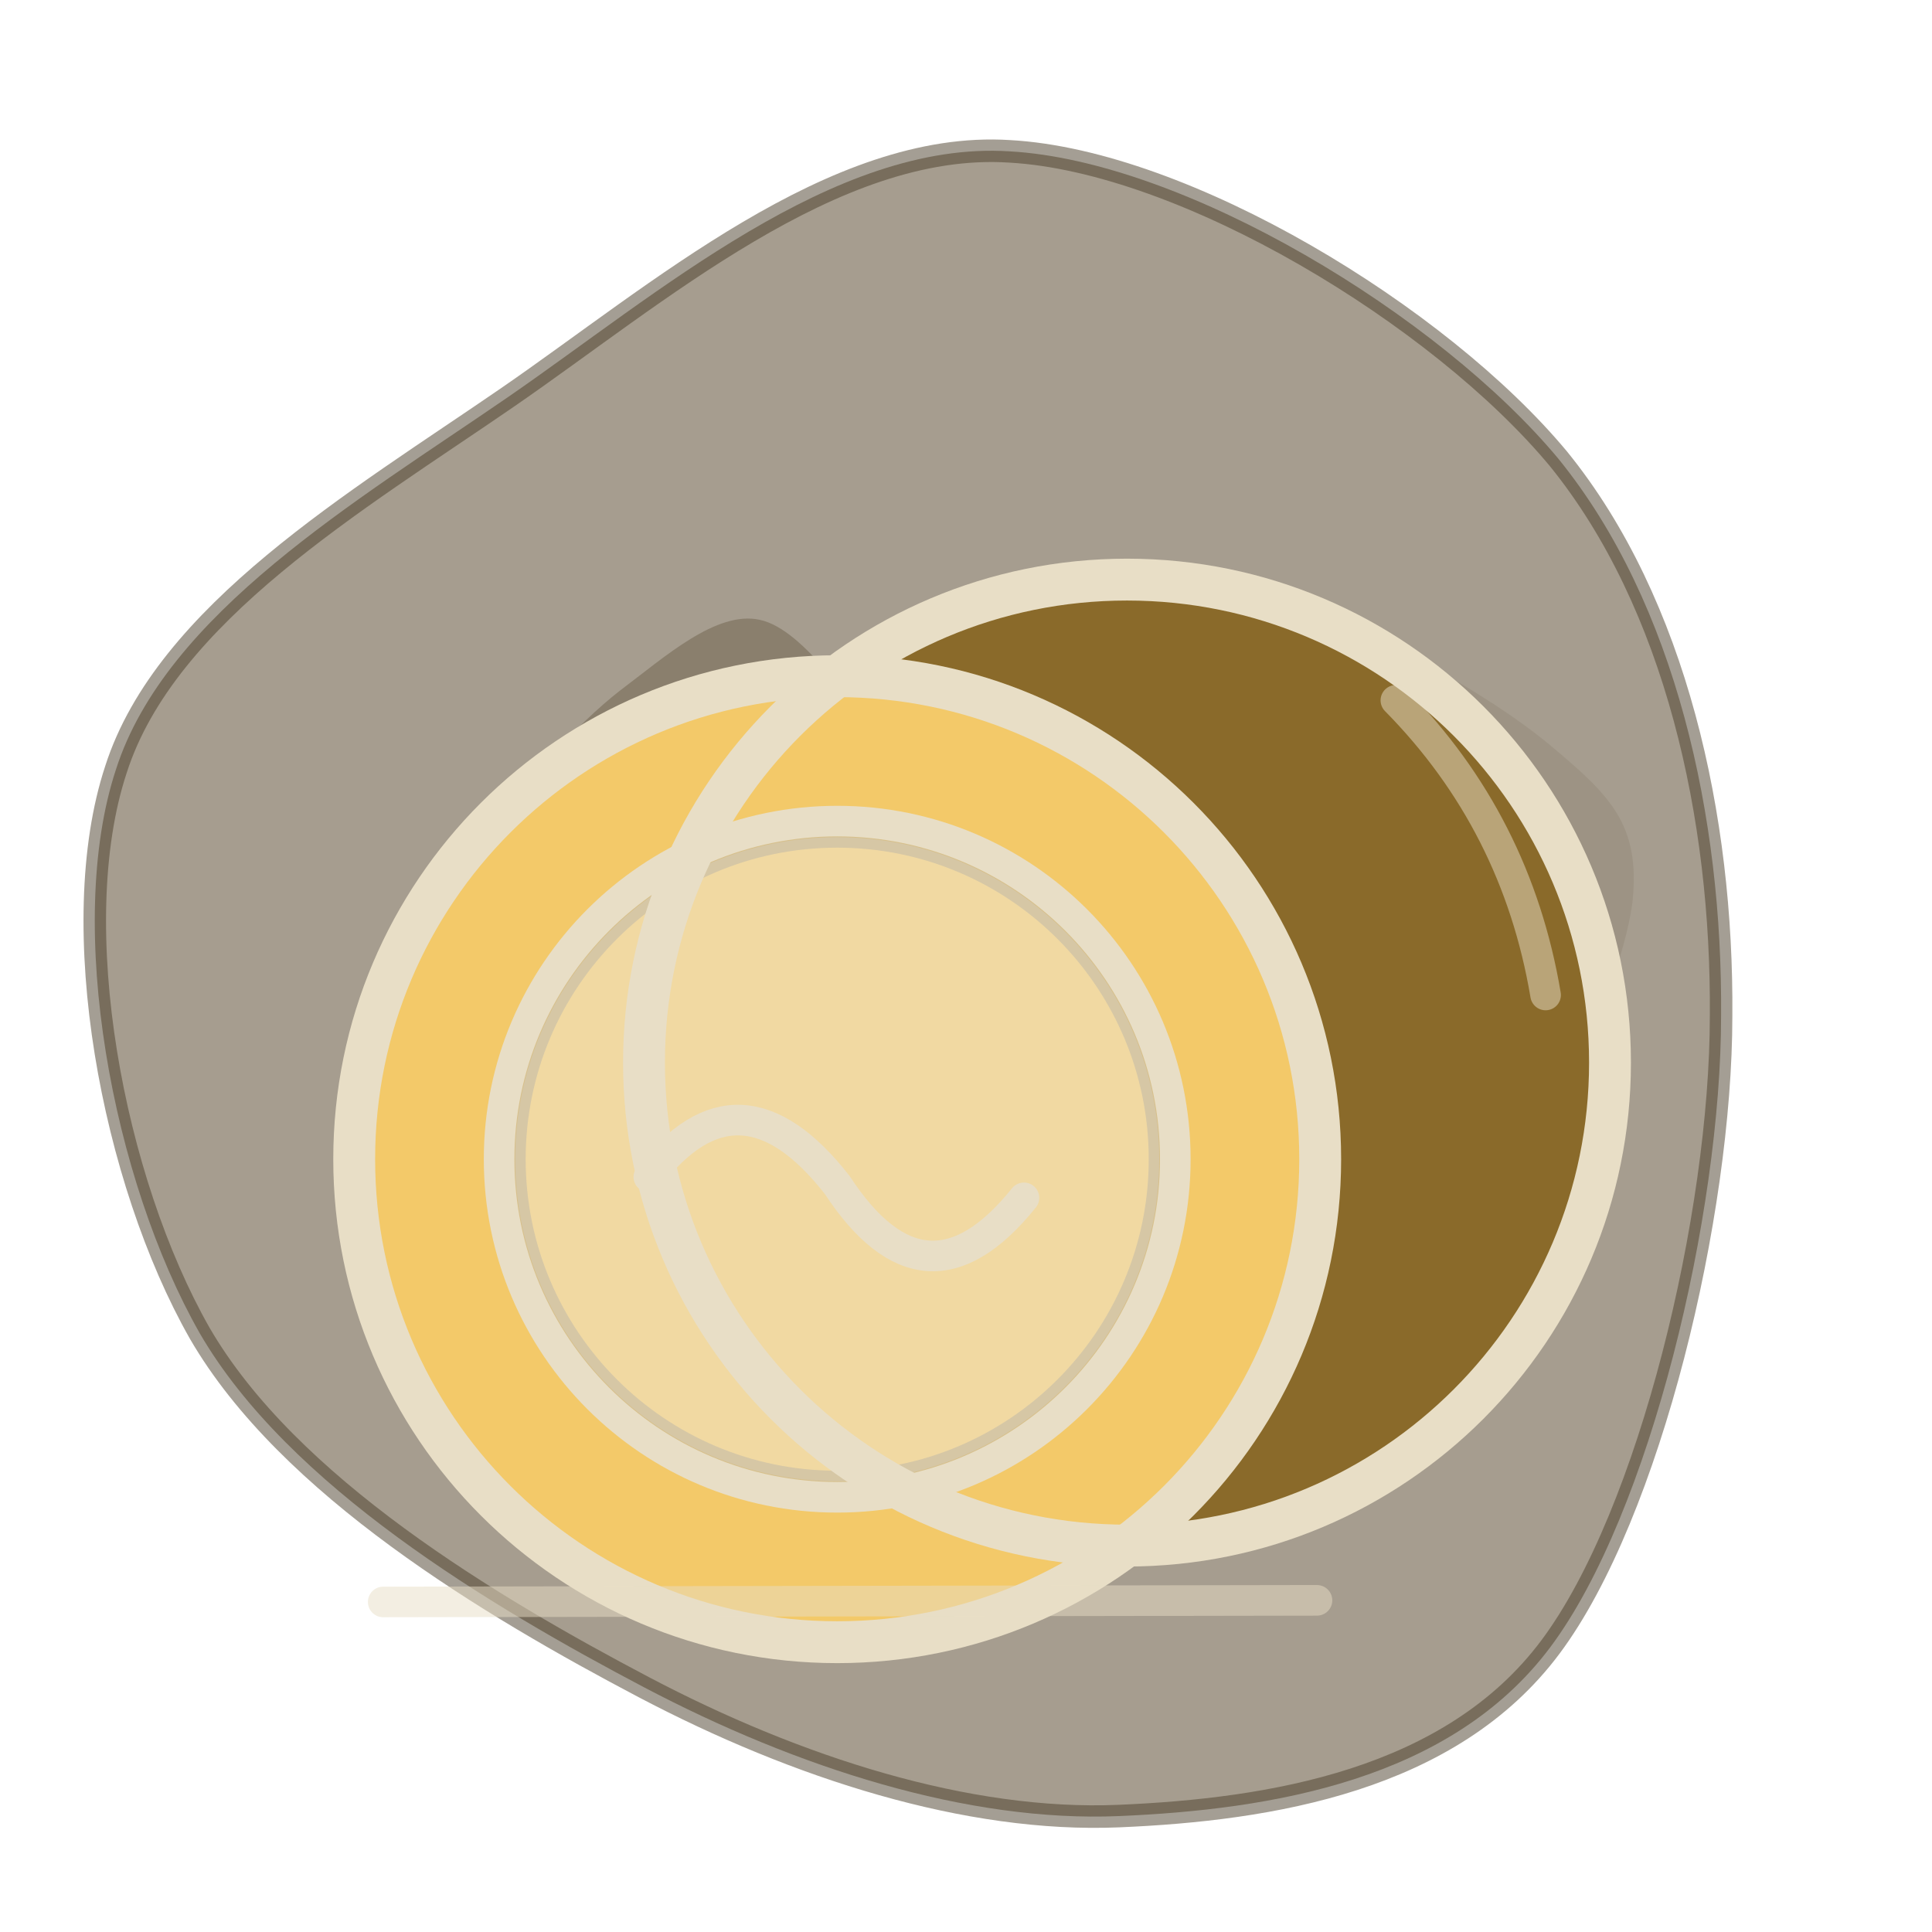
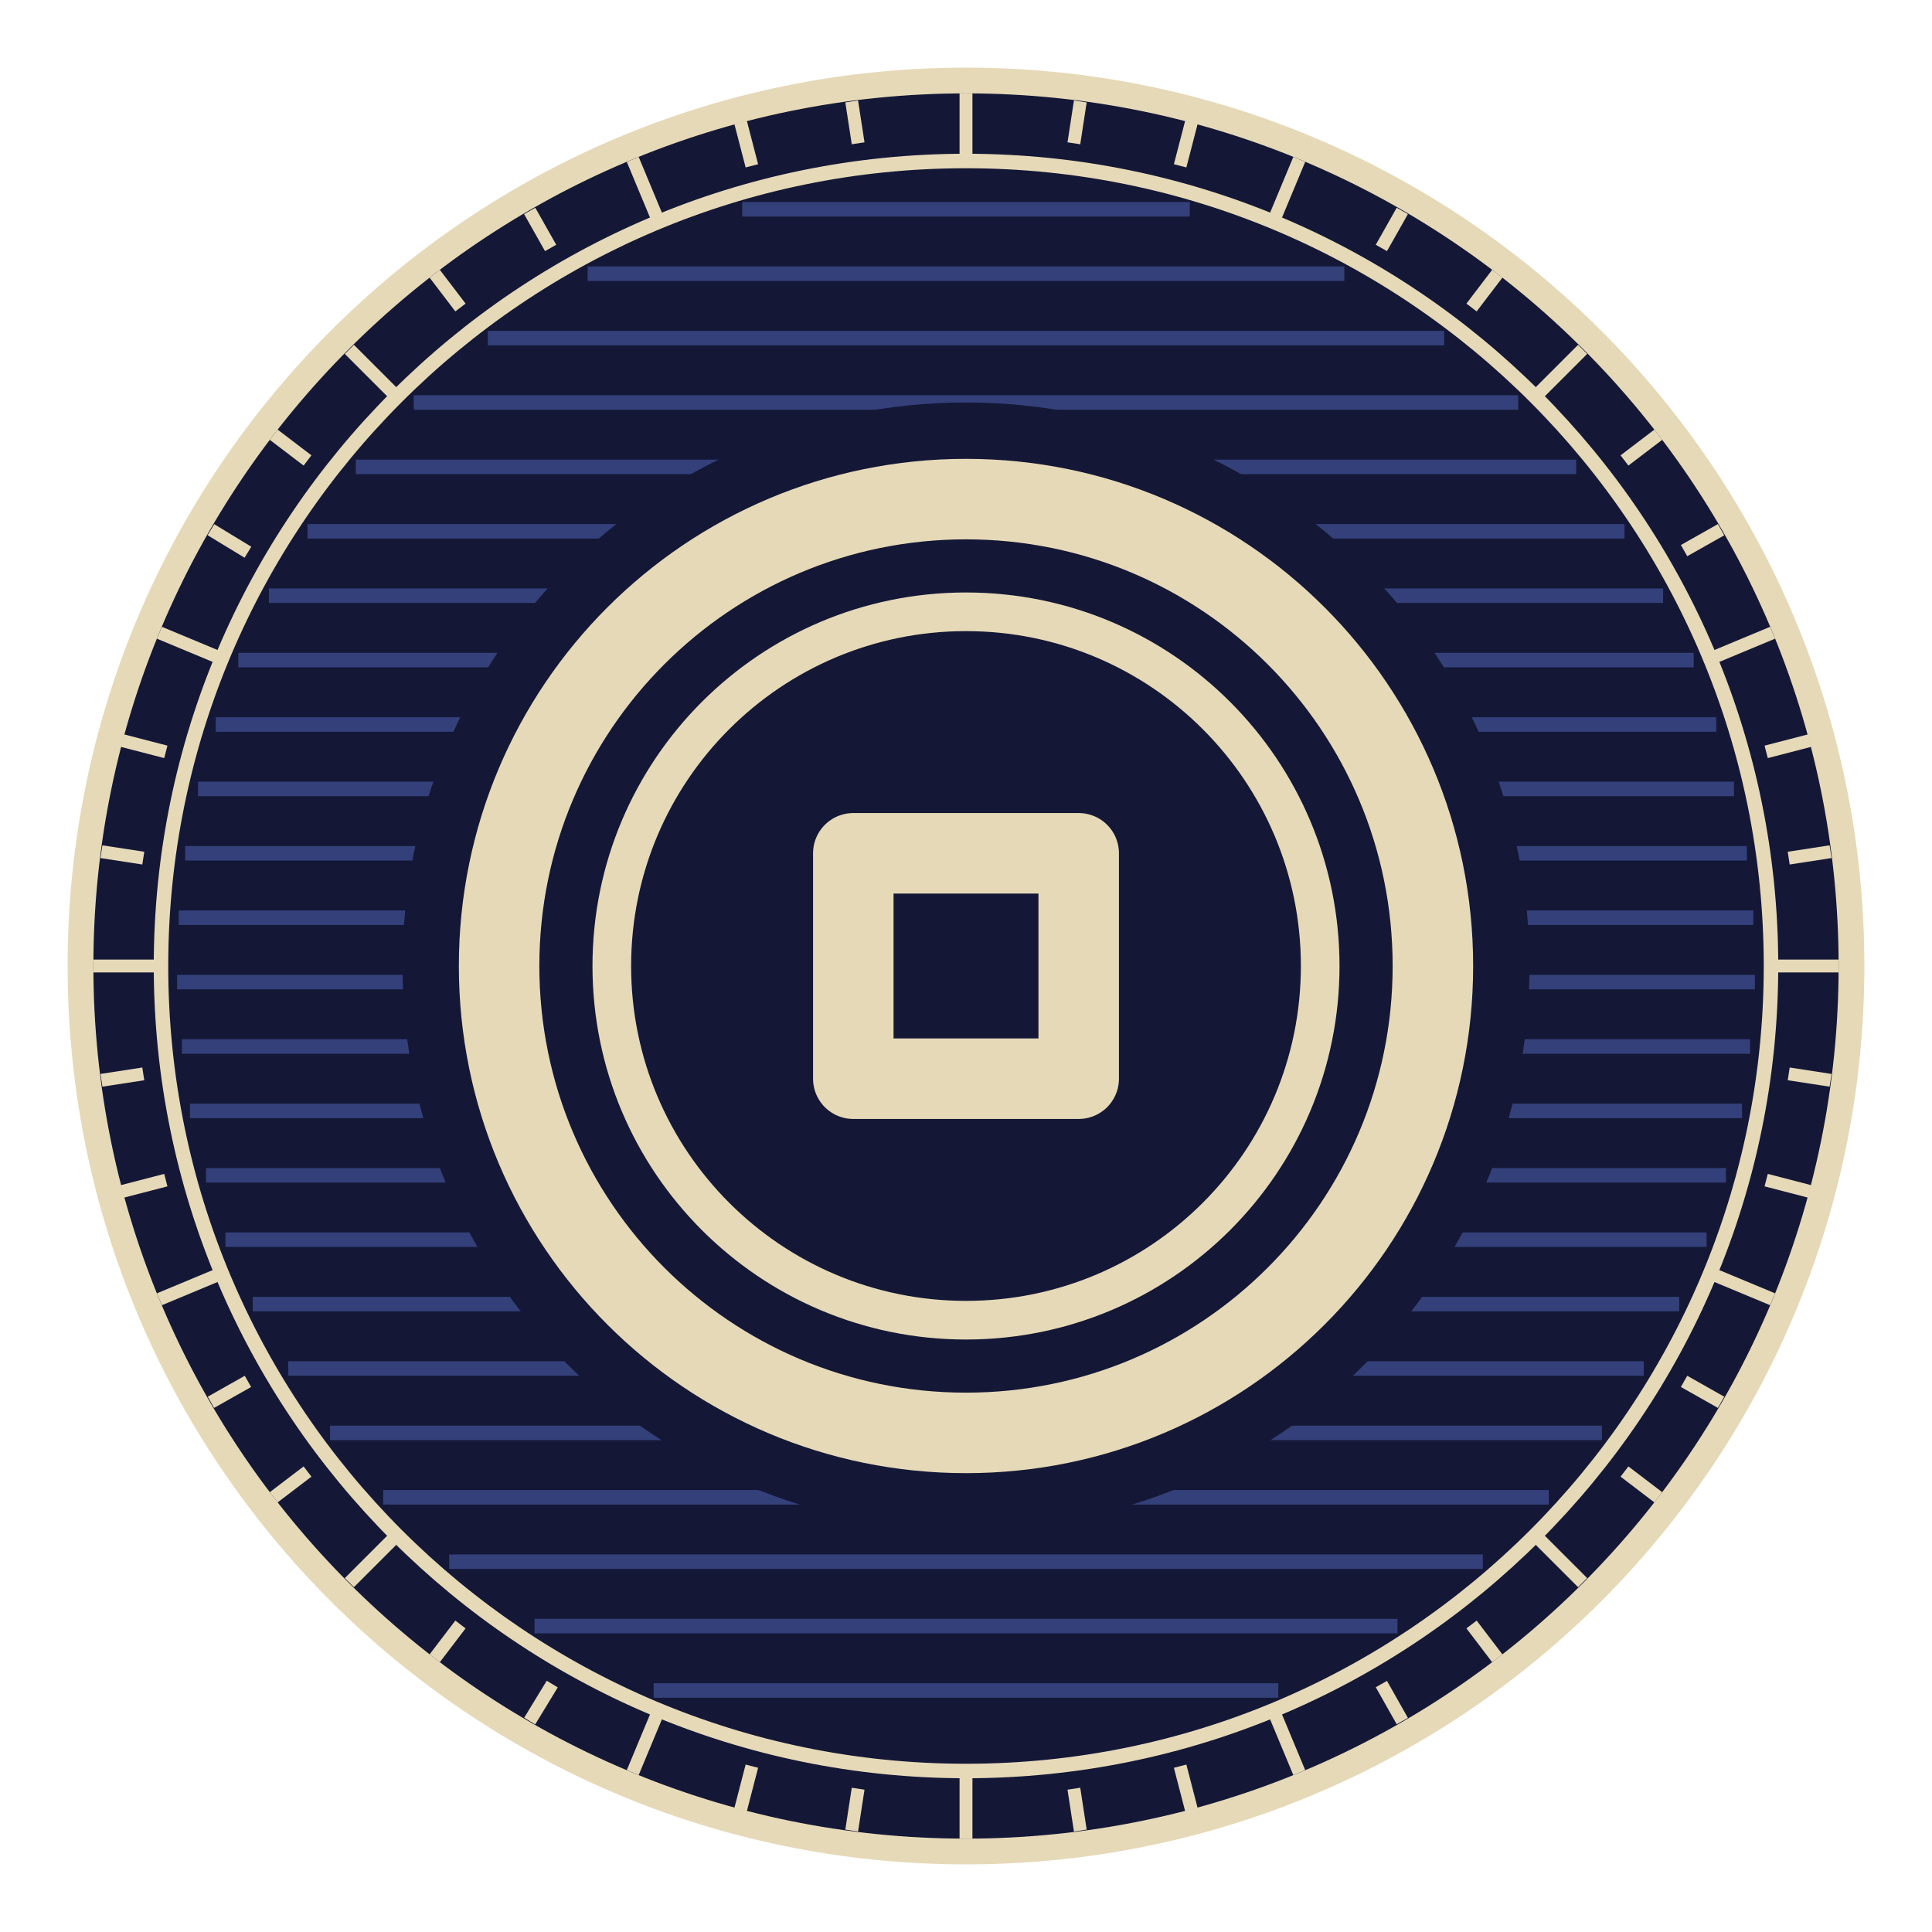
<svg xmlns="http://www.w3.org/2000/svg" width="120" height="120" viewBox="0 0 120 120">
-   <path d="M106.9 63.1 C106.9 75.4 102.5 94.0 96.3 102.3 C90.1 110.6 78.9 112.4 69.5 112.8 C60.1 113.2 49.5 109.8 40.0 104.8 C30.5 99.8 17.9 92.3 12.4 82.8 C7.0 73.3 4.0 57.5 7.2 47.8 C10.3 38.1 22.2 31.1 31.5 24.7 C40.8 18.3 51.8 8.7 62.7 9.4 C73.6 10.0 89.4 19.6 96.8 28.5 C104.1 37.5 107.0 50.8 106.9 63.1Z" fill="#5C4D33" opacity="0.55" />
-   <path d="M59.7 52.5 C60.1 55.5 59.4 61.9 57.3 64.2 C55.1 66.5 50.5 66.0 46.9 66.3 C43.4 66.7 39.1 67.7 36.0 66.4 C33.0 65.1 29.5 61.3 28.6 58.8 C27.7 56.3 29.2 54.0 30.8 51.4 C32.5 48.7 35.8 45.0 38.5 42.9 C41.3 40.8 44.5 37.9 47.2 38.5 C50.0 39.1 53.1 44.1 55.1 46.4 C57.2 48.8 59.4 49.5 59.7 52.5Z" fill="#55472F" opacity="0.35" />
-   <path d="M101.4 56.0 C100.8 60.8 96.3 71.3 93.1 75.1 C89.8 78.9 86.9 78.5 81.9 78.8 C77.0 79.0 67.7 78.6 63.5 76.7 C59.2 74.7 57.1 71.1 56.2 67.2 C55.4 63.3 57.3 57.7 58.2 53.0 C59.1 48.3 58.2 41.6 61.7 39.0 C65.1 36.3 73.1 36.2 78.9 37.4 C84.7 38.6 92.6 43.2 96.3 46.3 C100.0 49.4 101.9 51.2 101.4 56.0Z" fill="#8D8270" opacity="0.35" />
-   <path d="M106.9 63.1 C106.9 75.4 102.5 94.0 96.3 102.3 C90.1 110.6 78.9 112.4 69.5 112.8 C60.1 113.2 49.5 109.8 40.0 104.8 C30.5 99.8 17.9 92.3 12.4 82.8 C7.0 73.3 4.0 57.5 7.2 47.8 C10.3 38.1 22.2 31.1 31.5 24.7 C40.8 18.3 51.8 8.7 62.7 9.4 C73.6 10.0 89.4 19.6 96.8 28.5 C104.1 37.5 107.0 50.8 106.9 63.1Z" fill="none" stroke="#4A3E29" stroke-width="1.4" opacity="0.5" />
-   <circle cx="70" cy="66" r="30" fill="#8A6A2A" />
-   <circle cx="70" cy="66" r="30" fill="none" stroke="#6E5522" stroke-width="1.3" stroke-linecap="round" stroke-linejoin="round" opacity="0.55" />
-   <circle cx="52" cy="72" r="30" fill="#F3C969" />
-   <circle cx="52" cy="72" r="30" fill="none" stroke="#C2A154" stroke-width="1.3" stroke-linecap="round" stroke-linejoin="round" opacity="0.55" />
-   <circle cx="52" cy="72" r="20" fill="#EFE6D2" opacity=".55" />
-   <circle cx="52" cy="72" r="20" fill="none" stroke="#BFB8A8" stroke-width="1.3" stroke-linecap="round" stroke-linejoin="round" opacity="0.55" />
-   <circle cx="70" cy="66" r="30" fill="none" stroke="#E8DEC6" stroke-width="2.6" stroke-linecap="round" stroke-linejoin="round" />
-   <circle cx="52" cy="72" r="30" fill="none" stroke="#E8DEC6" stroke-width="2.6" stroke-linecap="round" stroke-linejoin="round" />
-   <circle cx="52" cy="72" r="21" fill="none" stroke="#E8DEC6" stroke-width="1.9" stroke-linecap="round" stroke-linejoin="round" />
-   <path d="M40.3 73.1Q45.9 65.8 52 73.6Q57.5 82 63.6 74.4" fill="none" stroke="#E8DEC6" stroke-width="1.9" stroke-linecap="round" stroke-linejoin="round" />
-   <path d="M86.7 43.5Q94.2 51.1 96 61.8M23.8 99.5L81.8 99.4" fill="none" stroke="#E8DEC6" stroke-width="1.9" stroke-linecap="round" stroke-linejoin="round" opacity="0.5" />
+   <circle cx="60" cy="60" r="55" fill="#141836" stroke="#E6D9B8" stroke-width="1.6" />
+   <path d="M46.1 13.0H73.9M36.5 17.0H83.5M30.3 21.0H89.7M25.7 25.0H94.3M22.1 29.0H97.9M19.1 33.0H100.9M16.7 37.0H103.3M14.8 41.0H105.2M13.4 45.0H106.6M12.3 49.0H107.7M11.5 53.0H108.5M11.1 57.0H108.9M11.0 61.0H109.0M11.3 65.0H108.7M11.8 69.0H108.2M12.8 73.0H107.2M14.0 77.0H106.0M15.7 81.0H104.3M17.9 85.0H102.1M20.5 89.0H99.5M23.8 93.0H96.2M27.9 97.0H92.1M33.2 101.0H86.8M40.6 105.0H79.4" stroke="#34407A" stroke-width="0.9" fill="none" />
+   <circle cx="60" cy="60" r="50" fill="none" stroke="#E6D9B8" stroke-width="0.9" />
+   <path d="M110.3 60.0L114.2 60.0M111.1 66.7L113.7 67.1M109.7 73.3L112.4 74.0M106.5 79.2L110.1 80.7M104.6 85.8L106.9 87.1M100.9 91.4L103.0 93.0M95.6 95.6L98.3 98.3M91.4 100.9L93.0 103.0M85.8 104.6L87.1 106.9M79.2 106.5L80.7 110.1M73.3 109.7L74.0 112.4M66.7 111.1L67.1 113.7M60.0 110.3L60.0 114.2M53.3 111.1L52.9 113.7M46.7 109.7L46.0 112.4M40.8 106.5L39.3 110.1M34.3 104.6L32.9 106.9M28.6 100.9L27.0 103.0M24.4 95.6L21.7 98.3M19.1 91.4L17.0 93.0M15.4 85.8L13.1 87.1M13.5 79.2L9.9 80.7M10.3 73.3L7.6 74.0M8.9 66.7L6.3 67.1M9.7 60.0L5.8 60.0M8.9 53.3L6.3 52.9M10.3 46.7L7.6 46.0M13.5 40.8L9.9 39.3M15.4 34.3L13.1 32.9M19.1 28.6L17.0 27.0M24.4 24.4L21.7 21.7M28.6 19.1L27.0 17.0M34.2 15.4L32.9 13.1M40.8 13.5L39.3 9.9M46.7 10.3L46.0 7.6M53.3 8.9L52.9 6.3M60.0 9.7L60.0 5.8M66.7 8.9L67.1 6.3M73.3 10.3L74.0 7.6M79.2 13.5L80.7 9.9M85.8 15.4L87.1 13.1M91.4 19.1L93.0 17.0M95.6 24.4L98.3 21.7M100.9 28.6L103.0 27.0M104.6 34.2L106.9 32.9M106.5 40.8L110.1 39.3M109.7 46.7L112.4 46.0M111.1 53.3L113.7 52.9" stroke="#E6D9B8" stroke-width="0.8" fill="none" />
+   <g fill="none" stroke="#141836" stroke-width="12" stroke-linecap="round" stroke-linejoin="round">
+     <circle cx="60" cy="60" r="29" />
+     <circle cx="60" cy="60" r="22" />
+     <path d="M53 53 H67 V67 H53 Z" />
+   </g>
+   <circle cx="60" cy="60" r="29" fill="#141836" stroke="#E6D9B8" stroke-width="5" stroke-linejoin="round" />
+   <circle cx="60" cy="60" r="22" fill="none" stroke="#E6D9B8" stroke-width="2.4" stroke-linecap="round" />
+   <path d="M53 53 H67 V67 H53 Z" fill="none" stroke="#E6D9B8" stroke-width="5" stroke-linecap="round" stroke-linejoin="round" />
</svg>
